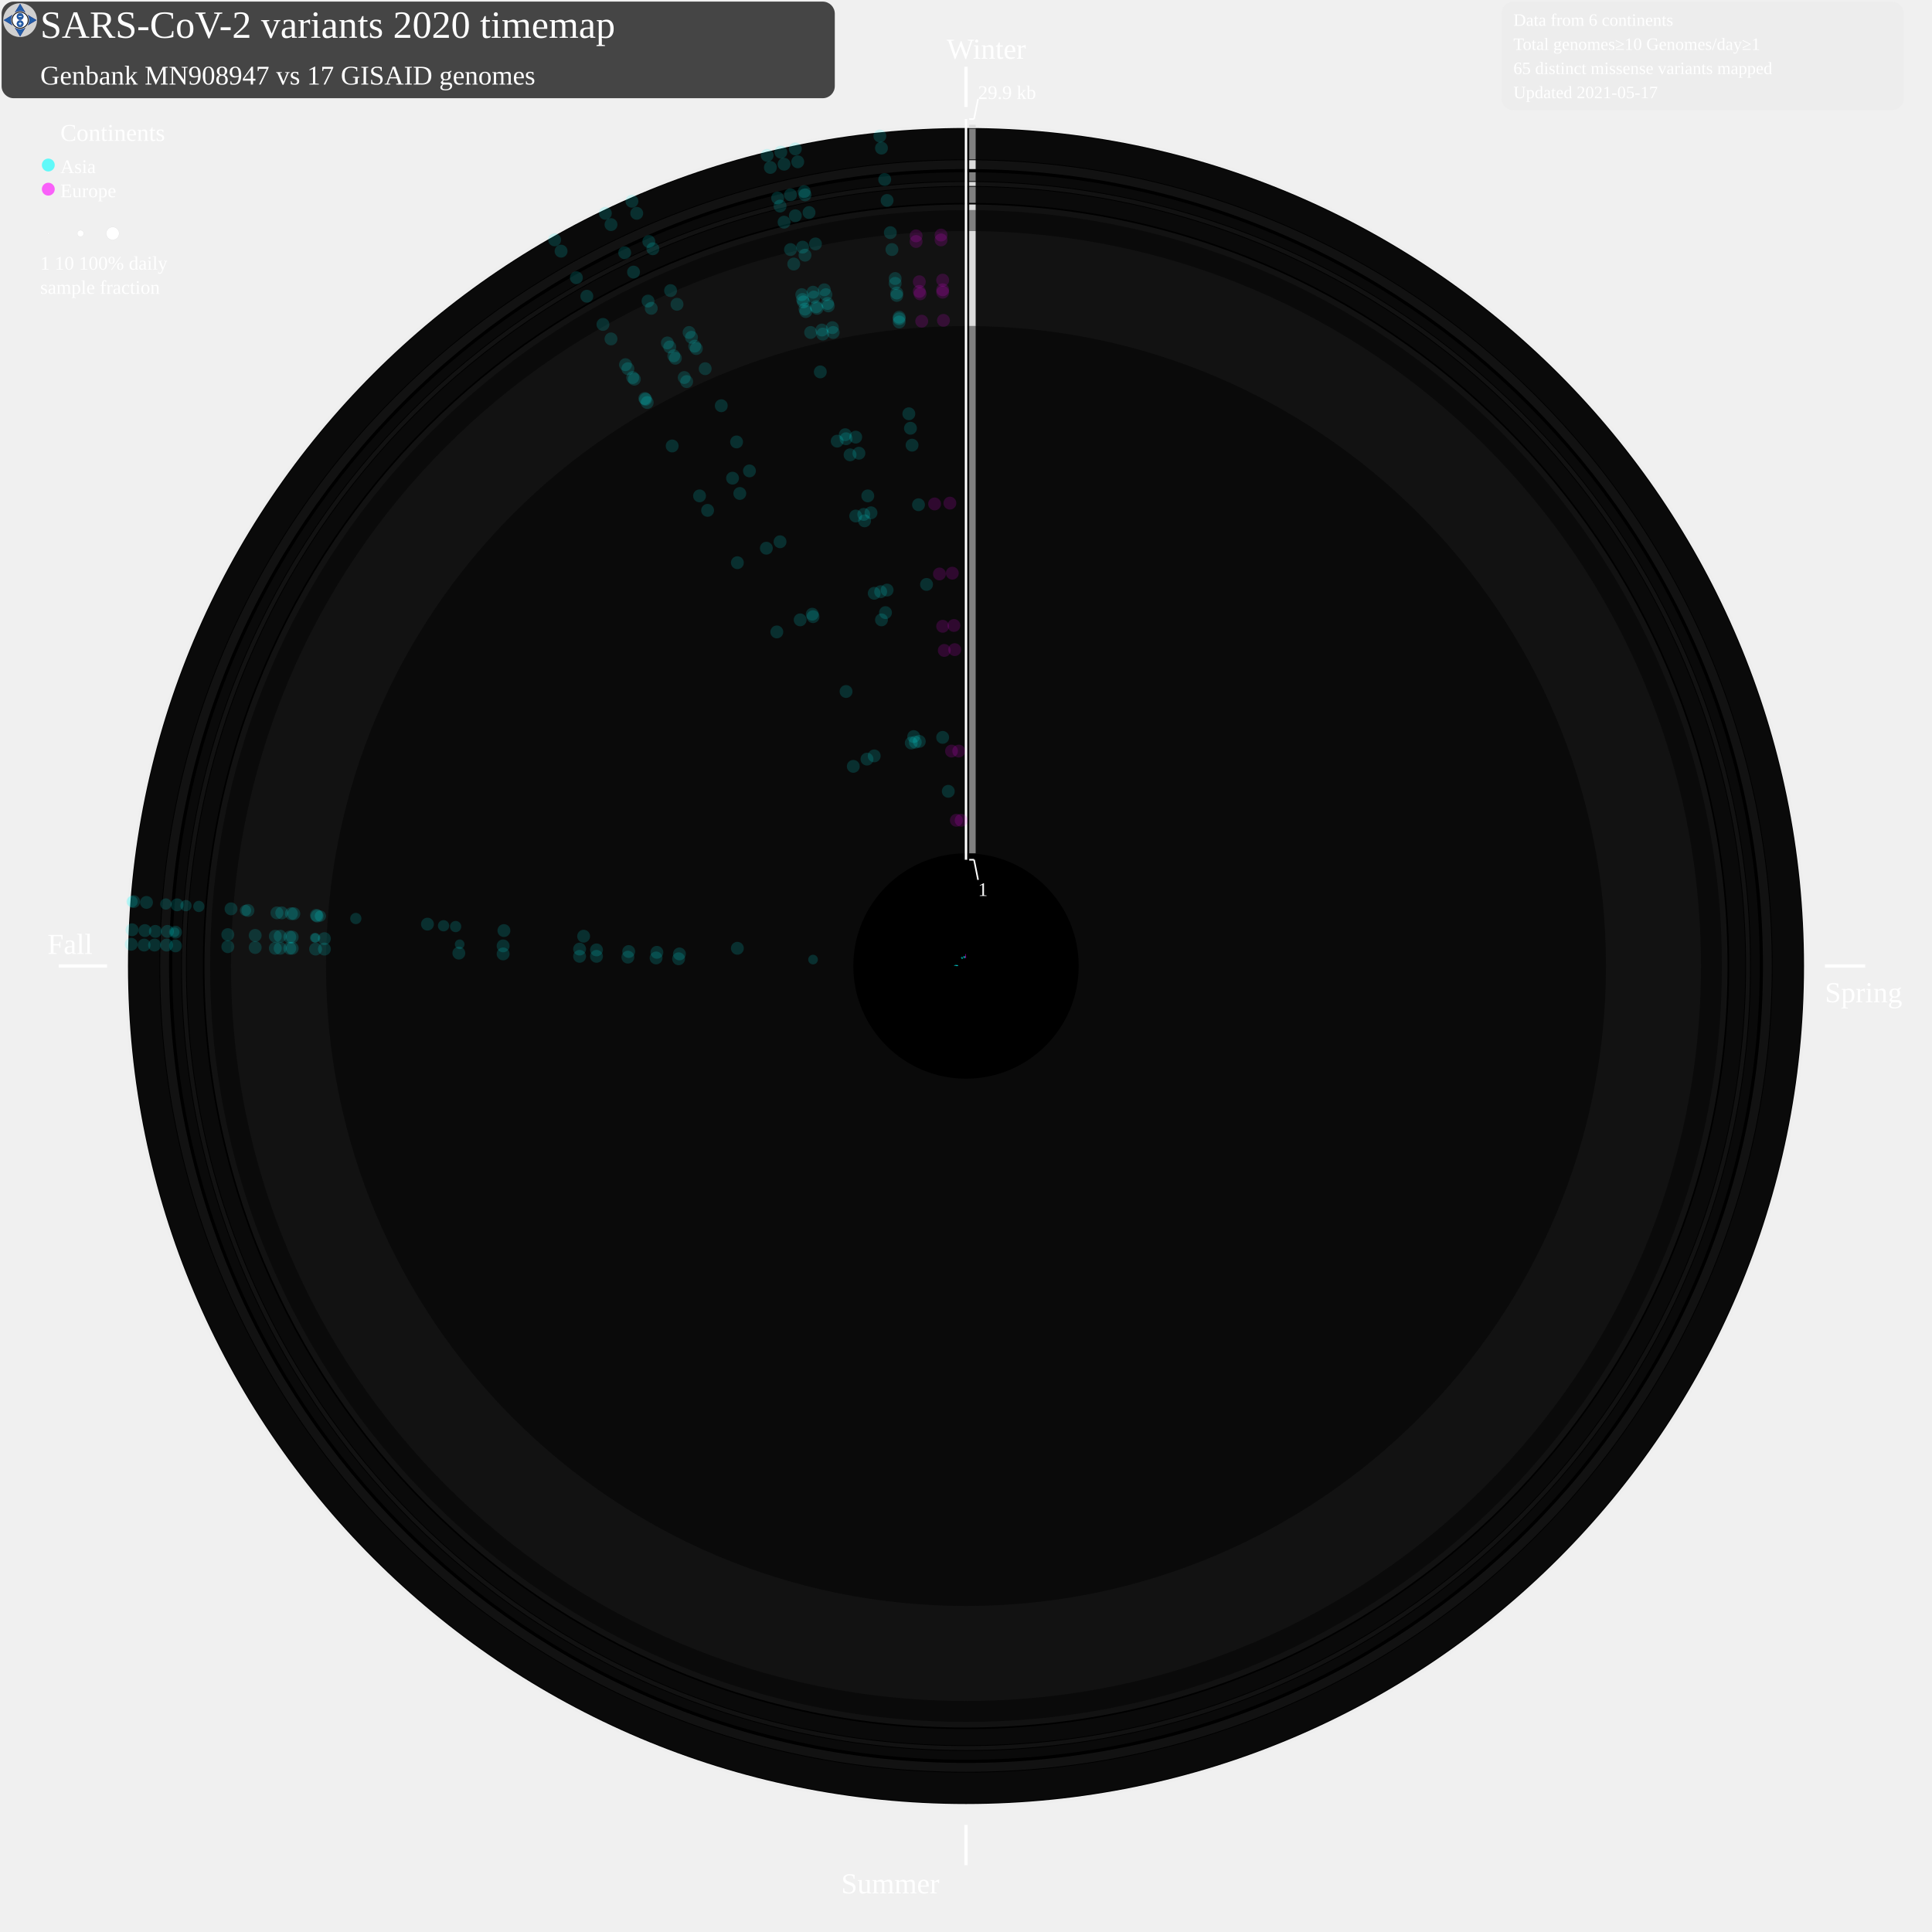
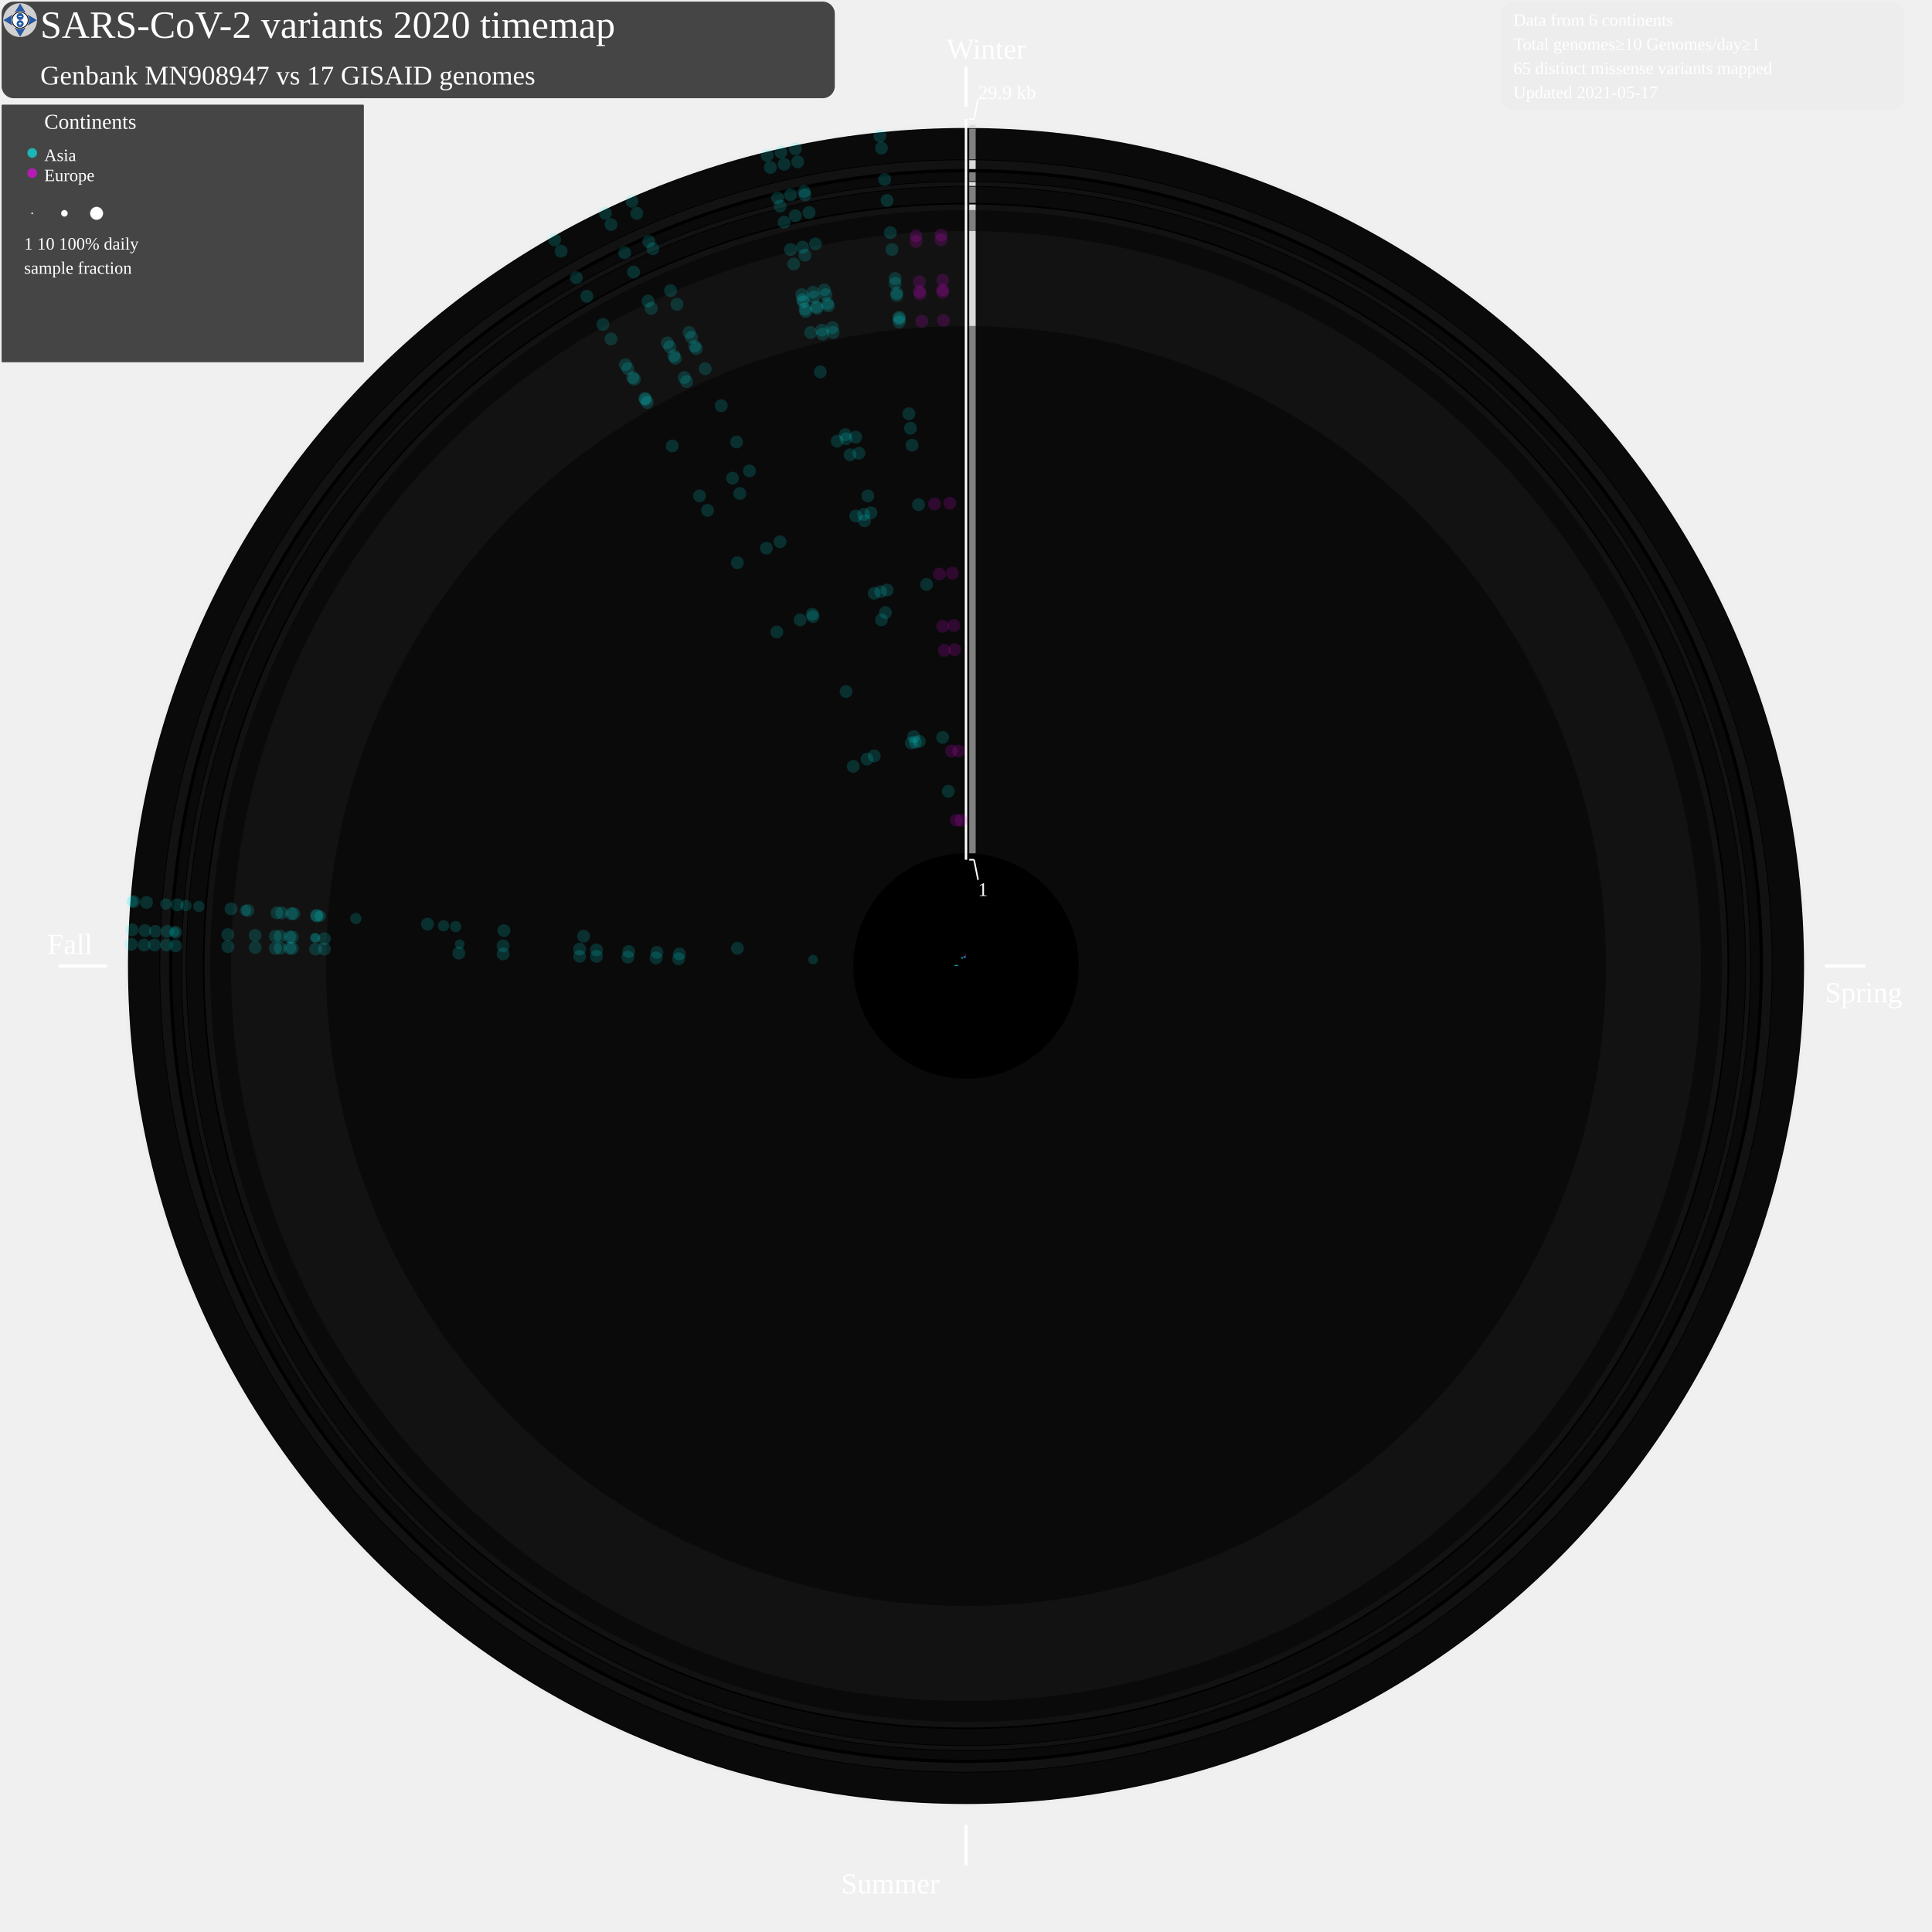
<svg xmlns="http://www.w3.org/2000/svg" width="2400" height="2400" style="background-color:black" viewBox="0 0 2400 2400" id="map-svg">
  <defs>
    <style type="text/css">
	.sb {
	stroke-width:0.8;
	stroke-opacity:50%;
	}
	.compass {
	fill: #fff;
	stroke: #000;
	stroke-width: 1;
	}
	.button {
	fill: #225EA8;
	stroke: #0C2C84;
	stroke-width: 0.5;
	stroke-miterlimit:6;
	stroke-linecap: round;
	}
	.button:hover {
	stroke-width: 1;
	}
	.plus-minus {
	fill: #fff;
	pointer-events: none;
	}
	.cv {
	stroke: none;
	fill-opacity:0.15;
	}
	a:link, a:visited {
	cursor: pointer;
	}
	a:hover, a:active {
	outline: dotted 2px yellow;
	}
	g:hover, g:active {
	outline: dotted 2px yellow;
	}
	</style>
  </defs>
  <text font-size="4.0em" x="50" y="47" fill="white">SARS-CoV-2 variants 2020 timemap</text>
  <g id="matrix-group" transform="matrix(1 0 0 1 0 0)">
    <circle cx="1200" cy="1200" r="1045" style="fill:gainsboro;stroke:black;stroke-width:0;fill-opacity:0.085;" />
    <circle cx="1200" cy="1200" r="1041" style="fill:black;stroke:black;stroke-width:0;fill-opacity:1;" />
    <circle cx="1200" cy="1200" r="1040" style="fill:grey;stroke:black;stroke-width:0;fill-opacity:0.085;" />
    <circle cx="1200" cy="1200" r="1002" style="fill:black;stroke:black;stroke-width:0;fill-opacity:1;" />
    <circle cx="1200" cy="1200" r="1001" style="fill:gainsboro;stroke:black;stroke-width:0;fill-opacity:0.085;" />
    <circle cx="1200" cy="1200" r="990" style="fill:black;stroke:black;stroke-width:0;fill-opacity:1;" />
    <circle cx="1200" cy="1200" r="986" style="fill:grey;stroke:black;stroke-width:0;fill-opacity:0.085;" />
    <circle cx="1200" cy="1200" r="975" style="fill:black;stroke:black;stroke-width:0;fill-opacity:1;" />
    <circle cx="1200" cy="1200" r="974" style="fill:gainsboro;stroke:black;stroke-width:0;fill-opacity:0.085;" />
    <circle cx="1200" cy="1200" r="969" style="fill:black;stroke:black;stroke-width:0;fill-opacity:1;" />
    <circle cx="1200" cy="1200" r="968" style="fill:grey;stroke:black;stroke-width:0;fill-opacity:0.085;" />
    <circle cx="1200" cy="1200" r="948" style="fill:black;stroke:black;stroke-width:0;fill-opacity:1;" />
    <circle cx="1200" cy="1200" r="946" style="fill:gainsboro;stroke:black;stroke-width:0;fill-opacity:0.085;" />
    <circle cx="1200" cy="1200" r="939" style="fill:black;stroke:black;stroke-width:0;fill-opacity:1;" />
    <circle cx="1200" cy="1200" r="939" style="fill:grey;stroke:black;stroke-width:0;fill-opacity:0.085;" />
    <circle cx="1200" cy="1200" r="913" style="fill:black;stroke:black;stroke-width:0;fill-opacity:1;" />
    <circle cx="1200" cy="1200" r="913" style="fill:gainsboro;stroke:black;stroke-width:0;fill-opacity:0.085;" />
    <circle cx="1200" cy="1200" r="795" style="fill:black;stroke:black;stroke-width:0;fill-opacity:1;" />
    <circle cx="1200" cy="1200" r="795" style="fill:grey;stroke:black;stroke-width:0;fill-opacity:0.085;" />
    <circle cx="1200" cy="1200" r="140" style="fill:black;stroke:black;stroke-width:0;fill-opacity:1;" />
    <line x1="1200" y1="82.938" x2="1200" y2="132.938" style="stroke:white;stroke-width:4" />
    <text font-size="3.0em" x="1176" y="72.938" fill="white">Winter</text>
    <line x1="2267" y1="1200" x2="2317" y2="1200" style="stroke:white;stroke-width:4" />
    <text font-size="3.0em" x="2267" y="1245" fill="white">Spring</text>
    <line x1="1200" y1="2267" x2="1200" y2="2317" style="stroke:white;stroke-width:4" />
    <text font-size="3.0em" x="1045" y="2352" fill="white">Summer</text>
    <line x1="133" y1="1200" x2="73" y2="1200" style="stroke:white;stroke-width:4" />
    <text font-size="3.0em" x="59" y="1185" fill="white">Fall</text>
    <g>
      <line x1="1208" y1="1060" x2="1208" y2="405" style="stroke:grey;stroke-width:8" />
    </g>
    <g>
      <line x1="1208" y1="405" x2="1208" y2="287" style="stroke:gainsboro;stroke-width:8" />
    </g>
    <g>
      <line x1="1208" y1="287" x2="1208" y2="261" style="stroke:grey;stroke-width:8" />
    </g>
    <g>
      <line x1="1208" y1="261" x2="1208" y2="254" style="stroke:gainsboro;stroke-width:8" />
    </g>
    <g>
      <line x1="1208" y1="252" x2="1208" y2="232" style="stroke:grey;stroke-width:8" />
    </g>
    <g>
      <line x1="1208" y1="231" x2="1208" y2="226" style="stroke:gainsboro;stroke-width:8" />
    </g>
    <g>
      <line x1="1208" y1="225" x2="1208" y2="214" style="stroke:grey;stroke-width:8" />
    </g>
    <g>
      <line x1="1208" y1="210" x2="1208" y2="199" style="stroke:gainsboro;stroke-width:8" />
    </g>
    <g>
      <line x1="1208" y1="198" x2="1208" y2="160" style="stroke:grey;stroke-width:8" />
    </g>
    <g>
      <line x1="1208" y1="159" x2="1208" y2="155" style="stroke:gainsboro;stroke-width:8" />
    </g>
    <line x1="1200" y1="147.938" x2="1200" y2="1068" style="stroke:white;stroke-width:3" />
    <line x1="1204" y1="147.938" x2="1210" y2="147.938" style="stroke:white;stroke-width:2" />
    <line x1="1210" y1="147.938" x2="1215" y2="122.938" style="stroke:white;stroke-width:2" />
    <line x1="1204" y1="1068" x2="1210" y2="1068" style="stroke:white;stroke-width:2" />
    <line x1="1210" y1="1068" x2="1215" y2="1093" style="stroke:white;stroke-width:2" />
    <text font-size="2.0em" x="1215" y="122.938" fill="white">29.9 kb</text>
    <text font-size="2.0em" x="1215" y="1113" fill="white">1</text>
    <g>
      <line x1="1190.0" y1="1199.7" x2="1187.6" y2="1199.7" style="stroke:cyan;" class="sb" />
    </g>
    <g>
      <circle cx="843" cy="1191" r="8" style="fill:cyan;" class="cv" />
    </g>
    <g>
      <circle cx="815" cy="1190" r="8" style="fill:cyan;" class="cv" />
    </g>
    <g>
      <circle cx="780" cy="1189" r="8" style="fill:cyan;" class="cv" />
    </g>
    <g>
      <circle cx="741" cy="1188" r="8" style="fill:cyan;" class="cv" />
    </g>
    <g>
      <circle cx="720" cy="1188" r="8" style="fill:cyan;" class="cv" />
    </g>
    <g>
      <circle cx="625" cy="1185" r="8" style="fill:cyan;" class="cv" />
    </g>
    <g>
      <circle cx="570" cy="1184" r="8" style="fill:cyan;" class="cv" />
    </g>
    <g>
      <circle cx="403" cy="1179" r="8" style="fill:cyan;" class="cv" />
    </g>
    <g>
      <circle cx="392" cy="1179" r="8" style="fill:cyan;" class="cv" />
    </g>
    <g>
      <circle cx="363" cy="1178" r="8" style="fill:cyan;" class="cv" />
    </g>
    <g>
      <circle cx="360" cy="1178" r="8" style="fill:cyan;" class="cv" />
    </g>
    <g>
      <circle cx="348" cy="1178" r="8" style="fill:cyan;" class="cv" />
    </g>
    <g>
      <circle cx="342" cy="1178" r="8" style="fill:cyan;" class="cv" />
    </g>
    <g>
      <circle cx="317" cy="1177" r="8" style="fill:cyan;" class="cv" />
    </g>
    <g>
      <circle cx="283" cy="1176" r="8" style="fill:cyan;" class="cv" />
    </g>
    <g>
      <circle cx="218" cy="1175" r="8" style="fill:cyan;" class="cv" />
    </g>
    <g>
      <circle cx="207" cy="1174" r="8" style="fill:cyan;" class="cv" />
    </g>
    <g>
      <circle cx="192" cy="1174" r="8" style="fill:cyan;" class="cv" />
    </g>
    <g>
      <circle cx="179" cy="1174" r="8" style="fill:cyan;" class="cv" />
    </g>
    <g>
      <circle cx="163" cy="1173" r="8" style="fill:cyan;" class="cv" />
    </g>
    <g>
      <line x1="1190.0" y1="1199.6" x2="1185.2" y2="1199.4" style="stroke:cyan;" class="sb" />
    </g>
    <g>
      <circle cx="1010" cy="1192" r="6" style="fill:cyan;" class="cv" />
    </g>
    <g>
      <circle cx="844" cy="1185" r="8" style="fill:cyan;" class="cv" />
    </g>
    <g>
      <circle cx="816" cy="1183" r="8" style="fill:cyan;" class="cv" />
    </g>
    <g>
      <circle cx="781" cy="1182" r="8" style="fill:cyan;" class="cv" />
    </g>
    <g>
      <circle cx="741" cy="1180" r="8" style="fill:cyan;" class="cv" />
    </g>
    <g>
      <circle cx="720" cy="1179" r="8" style="fill:cyan;" class="cv" />
    </g>
    <g>
      <circle cx="625" cy="1175" r="8" style="fill:cyan;" class="cv" />
    </g>
    <g>
      <circle cx="571" cy="1173" r="6" style="fill:cyan;" class="cv" />
    </g>
    <g>
      <circle cx="403" cy="1166" r="8" style="fill:cyan;" class="cv" />
    </g>
    <g>
      <circle cx="392" cy="1165" r="6" style="fill:cyan;" class="cv" />
    </g>
    <g>
      <circle cx="391" cy="1165" r="6" style="fill:cyan;" class="cv" />
    </g>
    <g>
      <circle cx="363" cy="1164" r="8" style="fill:cyan;" class="cv" />
    </g>
    <g>
      <circle cx="360" cy="1164" r="8" style="fill:cyan;" class="cv" />
    </g>
    <g>
      <circle cx="348" cy="1163" r="8" style="fill:cyan;" class="cv" />
    </g>
    <g>
      <circle cx="342" cy="1163" r="8" style="fill:cyan;" class="cv" />
    </g>
    <g>
      <circle cx="317" cy="1162" r="8" style="fill:cyan;" class="cv" />
    </g>
    <g>
      <circle cx="283" cy="1161" r="8" style="fill:cyan;" class="cv" />
    </g>
    <g>
      <circle cx="218" cy="1158" r="8" style="fill:cyan;" class="cv" />
    </g>
    <g>
      <circle cx="217" cy="1158" r="6" style="fill:cyan;" class="cv" />
    </g>
    <g>
      <circle cx="208" cy="1157" r="8" style="fill:cyan;" class="cv" />
    </g>
    <g>
      <circle cx="193" cy="1157" r="8" style="fill:cyan;" class="cv" />
    </g>
    <g>
      <circle cx="180" cy="1156" r="8" style="fill:cyan;" class="cv" />
    </g>
    <g>
      <circle cx="164" cy="1155" r="8" style="fill:cyan;" class="cv" />
    </g>
    <g>
      <line x1="1190.0" y1="1199.2" x2="1186.2" y2="1198.9" style="stroke:cyan;" class="sb" />
    </g>
    <g>
      <circle cx="916" cy="1178" r="8" style="fill:cyan;" class="cv" />
    </g>
    <g>
      <circle cx="725" cy="1163" r="8" style="fill:cyan;" class="cv" />
    </g>
    <g>
      <circle cx="626" cy="1156" r="8" style="fill:cyan;" class="cv" />
    </g>
    <g>
      <circle cx="566" cy="1151" r="7" style="fill:cyan;" class="cv" />
    </g>
    <g>
      <circle cx="551" cy="1150" r="7" style="fill:cyan;" class="cv" />
    </g>
    <g>
      <circle cx="531" cy="1148" r="8" style="fill:cyan;" class="cv" />
    </g>
    <g>
      <circle cx="442" cy="1141" r="7" style="fill:cyan;" class="cv" />
    </g>
    <g>
      <circle cx="398" cy="1138" r="7" style="fill:cyan;" class="cv" />
    </g>
    <g>
      <circle cx="394" cy="1138" r="8" style="fill:cyan;" class="cv" />
    </g>
    <g>
      <circle cx="393" cy="1137" r="8" style="fill:cyan;" class="cv" />
    </g>
    <g>
      <circle cx="365" cy="1135" r="8" style="fill:cyan;" class="cv" />
    </g>
    <g>
      <circle cx="362" cy="1135" r="8" style="fill:cyan;" class="cv" />
    </g>
    <g>
      <circle cx="350" cy="1134" r="8" style="fill:cyan;" class="cv" />
    </g>
    <g>
      <circle cx="344" cy="1134" r="8" style="fill:cyan;" class="cv" />
    </g>
    <g>
      <circle cx="308" cy="1131" r="8" style="fill:cyan;" class="cv" />
    </g>
    <g>
      <circle cx="305" cy="1131" r="7" style="fill:cyan;" class="cv" />
    </g>
    <g>
      <circle cx="287" cy="1129" r="8" style="fill:cyan;" class="cv" />
    </g>
    <g>
      <circle cx="247" cy="1126" r="7" style="fill:cyan;" class="cv" />
    </g>
    <g>
      <circle cx="231" cy="1125" r="7" style="fill:cyan;" class="cv" />
    </g>
    <g>
      <circle cx="220" cy="1124" r="8" style="fill:cyan;" class="cv" />
    </g>
    <g>
      <circle cx="206" cy="1123" r="7" style="fill:cyan;" class="cv" />
    </g>
    <g>
      <circle cx="182" cy="1121" r="8" style="fill:cyan;" class="cv" />
    </g>
    <g>
      <circle cx="166" cy="1120" r="8" style="fill:cyan;" class="cv" />
    </g>
    <g>
      <circle cx="164" cy="1120" r="7" style="fill:cyan;" class="cv" />
    </g>
    <g>
      <line x1="1195.1" y1="1191.3" x2="1193.9" y2="1189.2" style="stroke:cyan;" class="sb" />
    </g>
    <g>
      <circle cx="1060" cy="952" r="8" style="fill:cyan;" class="cv" />
    </g>
    <g>
      <circle cx="965" cy="785" r="8" style="fill:cyan;" class="cv" />
    </g>
    <g>
      <circle cx="916" cy="699" r="8" style="fill:cyan;" class="cv" />
    </g>
    <g>
      <circle cx="879" cy="634" r="8" style="fill:cyan;" class="cv" />
    </g>
    <g>
      <circle cx="869" cy="616" r="8" style="fill:cyan;" class="cv" />
    </g>
    <g>
      <circle cx="835" cy="554" r="8" style="fill:cyan;" class="cv" />
    </g>
    <g>
      <circle cx="804" cy="500" r="8" style="fill:cyan;" class="cv" />
    </g>
    <g>
      <circle cx="802" cy="496" r="8" style="fill:cyan;" class="cv" />
    </g>
    <g>
      <circle cx="801" cy="495" r="8" style="fill:cyan;" class="cv" />
    </g>
    <g>
      <circle cx="788" cy="471" r="8" style="fill:cyan;" class="cv" />
    </g>
    <g>
      <circle cx="786" cy="469" r="8" style="fill:cyan;" class="cv" />
    </g>
    <g>
      <circle cx="780" cy="458" r="8" style="fill:cyan;" class="cv" />
    </g>
    <g>
      <circle cx="777" cy="453" r="8" style="fill:cyan;" class="cv" />
    </g>
    <g>
      <circle cx="759" cy="421" r="8" style="fill:cyan;" class="cv" />
    </g>
    <g>
      <circle cx="749" cy="403" r="8" style="fill:cyan;" class="cv" />
    </g>
    <g>
      <circle cx="729" cy="368" r="8" style="fill:cyan;" class="cv" />
    </g>
    <g>
      <circle cx="716" cy="345" r="8" style="fill:cyan;" class="cv" />
    </g>
    <g>
      <circle cx="697" cy="312" r="8" style="fill:cyan;" class="cv" />
    </g>
    <g>
      <circle cx="689" cy="298" r="8" style="fill:cyan;" class="cv" />
    </g>
    <g>
      <line x1="1195.7" y1="1191.0" x2="1194.6" y2="1188.8" style="stroke:cyan;" class="sb" />
    </g>
    <g>
      <circle cx="1077" cy="943" r="8" style="fill:cyan;" class="cv" />
    </g>
    <g>
      <circle cx="994" cy="770" r="8" style="fill:cyan;" class="cv" />
    </g>
    <g>
      <circle cx="952" cy="681" r="8" style="fill:cyan;" class="cv" />
    </g>
    <g>
      <circle cx="919" cy="613" r="8" style="fill:cyan;" class="cv" />
    </g>
    <g>
      <circle cx="910" cy="594" r="8" style="fill:cyan;" class="cv" />
    </g>
    <g>
      <circle cx="853" cy="474" r="8" style="fill:cyan;" class="cv" />
    </g>
    <g>
      <circle cx="850" cy="469" r="8" style="fill:cyan;" class="cv" />
    </g>
    <g>
      <circle cx="839" cy="445" r="8" style="fill:cyan;" class="cv" />
    </g>
    <g>
      <circle cx="837" cy="442" r="8" style="fill:cyan;" class="cv" />
    </g>
    <g>
      <circle cx="832" cy="431" r="8" style="fill:cyan;" class="cv" />
    </g>
    <g>
      <circle cx="829" cy="426" r="8" style="fill:cyan;" class="cv" />
    </g>
    <g>
      <circle cx="809" cy="383" r="8" style="fill:cyan;" class="cv" />
    </g>
    <g>
      <circle cx="805" cy="374" r="8" style="fill:cyan;" class="cv" />
    </g>
    <g>
      <circle cx="787" cy="338" r="8" style="fill:cyan;" class="cv" />
    </g>
    <g>
      <circle cx="776" cy="314" r="8" style="fill:cyan;" class="cv" />
    </g>
    <g>
      <circle cx="759" cy="279" r="8" style="fill:cyan;" class="cv" />
    </g>
    <g>
      <circle cx="752" cy="265" r="8" style="fill:cyan;" class="cv" />
    </g>
    <g>
      <line x1="1196.0" y1="1190.8" x2="1195.0" y2="1188.6" style="stroke:cyan;" class="sb" />
    </g>
    <g>
      <circle cx="1086" cy="939" r="8" style="fill:cyan;" class="cv" />
    </g>
    <g>
      <circle cx="1051" cy="859" r="8" style="fill:cyan;" class="cv" />
    </g>
    <g>
      <circle cx="1010" cy="766" r="8" style="fill:cyan;" class="cv" />
    </g>
    <g>
      <circle cx="1009" cy="763" r="8" style="fill:cyan;" class="cv" />
    </g>
    <g>
      <circle cx="969" cy="673" r="8" style="fill:cyan;" class="cv" />
    </g>
    <g>
      <circle cx="931" cy="585" r="8" style="fill:cyan;" class="cv" />
    </g>
    <g>
      <circle cx="915" cy="549" r="8" style="fill:cyan;" class="cv" />
    </g>
    <g>
      <circle cx="896" cy="504" r="8" style="fill:cyan;" class="cv" />
    </g>
    <g>
      <circle cx="876" cy="458" r="8" style="fill:cyan;" class="cv" />
    </g>
    <g>
      <circle cx="865" cy="433" r="8" style="fill:cyan;" class="cv" />
    </g>
    <g>
      <circle cx="863" cy="430" r="8" style="fill:cyan;" class="cv" />
    </g>
    <g>
      <circle cx="859" cy="419" r="8" style="fill:cyan;" class="cv" />
    </g>
    <g>
      <circle cx="856" cy="413" r="8" style="fill:cyan;" class="cv" />
    </g>
    <g>
      <circle cx="841" cy="378" r="8" style="fill:cyan;" class="cv" />
    </g>
    <g>
      <circle cx="833" cy="361" r="8" style="fill:cyan;" class="cv" />
    </g>
    <g>
      <circle cx="811" cy="309" r="8" style="fill:cyan;" class="cv" />
    </g>
    <g>
      <circle cx="806" cy="300" r="8" style="fill:cyan;" class="cv" />
    </g>
    <g>
      <circle cx="791" cy="265" r="8" style="fill:cyan;" class="cv" />
    </g>
    <g>
      <circle cx="785" cy="250" r="8" style="fill:cyan;" class="cv" />
    </g>
    <g>
      <line x1="1197.6" y1="1190.3" x2="1197.0" y2="1187.9" style="stroke:cyan;" class="sb" />
    </g>
    <g>
      <circle cx="1132" cy="923" r="8" style="fill:cyan;" class="cv" />
    </g>
    <g>
      <circle cx="1095" cy="770" r="8" style="fill:cyan;" class="cv" />
    </g>
    <g>
      <circle cx="1086" cy="737" r="8" style="fill:cyan;" class="cv" />
    </g>
    <g>
      <circle cx="1063" cy="641" r="8" style="fill:cyan;" class="cv" />
    </g>
    <g>
      <circle cx="1040" cy="548" r="8" style="fill:cyan;" class="cv" />
    </g>
    <g>
      <circle cx="1019" cy="462" r="8" style="fill:cyan;" class="cv" />
    </g>
    <g>
      <circle cx="1007" cy="413" r="8" style="fill:cyan;" class="cv" />
    </g>
    <g>
      <circle cx="1001" cy="387" r="8" style="fill:cyan;" class="cv" />
    </g>
    <g>
      <circle cx="1000" cy="384" r="8" style="fill:cyan;" class="cv" />
    </g>
    <g>
      <circle cx="998" cy="375" r="8" style="fill:cyan;" class="cv" />
    </g>
    <g>
      <circle cx="997" cy="372" r="8" style="fill:cyan;" class="cv" />
    </g>
    <g>
      <circle cx="996" cy="366" r="8" style="fill:cyan;" class="cv" />
    </g>
    <g>
      <circle cx="986" cy="328" r="8" style="fill:cyan;" class="cv" />
    </g>
    <g>
      <circle cx="982" cy="310" r="8" style="fill:cyan;" class="cv" />
    </g>
    <g>
      <circle cx="974" cy="276" r="8" style="fill:cyan;" class="cv" />
    </g>
    <g>
      <circle cx="969" cy="256" r="8" style="fill:cyan;" class="cv" />
    </g>
    <g>
      <circle cx="966" cy="246" r="8" style="fill:cyan;" class="cv" />
    </g>
    <g>
      <circle cx="957" cy="208" r="8" style="fill:cyan;" class="cv" />
    </g>
    <g>
      <circle cx="953" cy="193" r="8" style="fill:cyan;" class="cv" />
    </g>
    <g>
      <line x1="1197.8" y1="1190.2" x2="1197.3" y2="1187.9" style="stroke:cyan;" class="sb" />
    </g>
    <g>
      <circle cx="1137" cy="922" r="8" style="fill:cyan;" class="cv" />
    </g>
    <g>
      <circle cx="1135" cy="915" r="8" style="fill:cyan;" class="cv" />
    </g>
    <g>
      <circle cx="1100" cy="761" r="8" style="fill:cyan;" class="cv" />
    </g>
    <g>
      <circle cx="1094" cy="735" r="8" style="fill:cyan;" class="cv" />
    </g>
    <g>
      <circle cx="1074" cy="647" r="8" style="fill:cyan;" class="cv" />
    </g>
    <g>
      <circle cx="1073" cy="639" r="8" style="fill:cyan;" class="cv" />
    </g>
    <g>
      <circle cx="1056" cy="565" r="8" style="fill:cyan;" class="cv" />
    </g>
    <g>
      <circle cx="1051" cy="545" r="8" style="fill:cyan;" class="cv" />
    </g>
    <g>
      <circle cx="1050" cy="540" r="8" style="fill:cyan;" class="cv" />
    </g>
    <g>
      <circle cx="1022" cy="415" r="8" style="fill:cyan;" class="cv" />
    </g>
    <g>
      <circle cx="1021" cy="410" r="8" style="fill:cyan;" class="cv" />
    </g>
    <g>
      <circle cx="1015" cy="383" r="8" style="fill:cyan;" class="cv" />
    </g>
    <g>
      <circle cx="1014" cy="381" r="8" style="fill:cyan;" class="cv" />
    </g>
    <g>
      <circle cx="1011" cy="369" r="8" style="fill:cyan;" class="cv" />
    </g>
    <g>
      <circle cx="1010" cy="363" r="8" style="fill:cyan;" class="cv" />
    </g>
    <g>
      <circle cx="1000" cy="317" r="8" style="fill:cyan;" class="cv" />
    </g>
    <g>
      <circle cx="997" cy="307" r="8" style="fill:cyan;" class="cv" />
    </g>
    <g>
      <circle cx="988" cy="268" r="8" style="fill:cyan;" class="cv" />
    </g>
    <g>
      <circle cx="982" cy="242" r="8" style="fill:cyan;" class="cv" />
    </g>
    <g>
      <circle cx="974" cy="204" r="8" style="fill:cyan;" class="cv" />
    </g>
    <g>
      <circle cx="970" cy="189" r="8" style="fill:cyan;" class="cv" />
    </g>
    <g>
      <line x1="1198.0" y1="1190.2" x2="1197.5" y2="1187.9" style="stroke:cyan;" class="sb" />
    </g>
    <g>
      <circle cx="1142" cy="921" r="8" style="fill:cyan;" class="cv" />
    </g>
    <g>
      <circle cx="1102" cy="733" r="8" style="fill:cyan;" class="cv" />
    </g>
    <g>
      <circle cx="1082" cy="637" r="8" style="fill:cyan;" class="cv" />
    </g>
    <g>
      <circle cx="1078" cy="616" r="8" style="fill:cyan;" class="cv" />
    </g>
    <g>
      <circle cx="1067" cy="563" r="8" style="fill:cyan;" class="cv" />
    </g>
    <g>
      <circle cx="1063" cy="543" r="8" style="fill:cyan;" class="cv" />
    </g>
    <g>
      <circle cx="1035" cy="413" r="8" style="fill:cyan;" class="cv" />
    </g>
    <g>
      <circle cx="1034" cy="407" r="8" style="fill:cyan;" class="cv" />
    </g>
    <g>
      <circle cx="1029" cy="380" r="8" style="fill:cyan;" class="cv" />
    </g>
    <g>
      <circle cx="1028" cy="377" r="8" style="fill:cyan;" class="cv" />
    </g>
    <g>
      <circle cx="1026" cy="366" r="8" style="fill:cyan;" class="cv" />
    </g>
    <g>
      <circle cx="1024" cy="360" r="8" style="fill:cyan;" class="cv" />
    </g>
    <g>
      <circle cx="1013" cy="303" r="8" style="fill:cyan;" class="cv" />
    </g>
    <g>
      <circle cx="1005" cy="264" r="8" style="fill:cyan;" class="cv" />
    </g>
    <g>
      <circle cx="1000" cy="242" r="8" style="fill:cyan;" class="cv" />
    </g>
    <g>
      <circle cx="999" cy="238" r="8" style="fill:cyan;" class="cv" />
    </g>
    <g>
      <circle cx="991" cy="201" r="8" style="fill:cyan;" class="cv" />
    </g>
    <g>
      <circle cx="988" cy="185" r="8" style="fill:cyan;" class="cv" />
    </g>
    <g>
      <line x1="1199.0" y1="1190.1" x2="1198.7" y2="1187.7" style="stroke:cyan;" class="sb" />
    </g>
    <g>
      <circle cx="1178" cy="983" r="8" style="fill:cyan;" class="cv" />
    </g>
    <g>
      <circle cx="1171" cy="916" r="8" style="fill:cyan;" class="cv" />
    </g>
    <g>
      <circle cx="1151" cy="726" r="8" style="fill:cyan;" class="cv" />
    </g>
    <g>
      <circle cx="1141" cy="627" r="8" style="fill:cyan;" class="cv" />
    </g>
    <g>
      <circle cx="1133" cy="553" r="8" style="fill:cyan;" class="cv" />
    </g>
    <g>
      <circle cx="1131" cy="532" r="8" style="fill:cyan;" class="cv" />
    </g>
    <g>
      <circle cx="1129" cy="514" r="8" style="fill:cyan;" class="cv" />
    </g>
    <g>
      <circle cx="1117" cy="400" r="8" style="fill:cyan;" class="cv" />
    </g>
    <g>
      <circle cx="1117" cy="396" r="8" style="fill:cyan;" class="cv" />
    </g>
    <g>
      <circle cx="1117" cy="394" r="8" style="fill:cyan;" class="cv" />
    </g>
    <g>
      <circle cx="1114" cy="367" r="8" style="fill:cyan;" class="cv" />
    </g>
    <g>
      <circle cx="1114" cy="364" r="8" style="fill:cyan;" class="cv" />
    </g>
    <g>
      <circle cx="1112" cy="352" r="8" style="fill:cyan;" class="cv" />
    </g>
    <g>
      <circle cx="1112" cy="346" r="8" style="fill:cyan;" class="cv" />
    </g>
    <g>
      <circle cx="1108" cy="310" r="8" style="fill:cyan;" class="cv" />
    </g>
    <g>
      <circle cx="1106" cy="289" r="8" style="fill:cyan;" class="cv" />
    </g>
    <g>
      <circle cx="1102" cy="249" r="8" style="fill:cyan;" class="cv" />
    </g>
    <g>
      <circle cx="1099" cy="223" r="8" style="fill:cyan;" class="cv" />
    </g>
    <g>
      <circle cx="1095" cy="184" r="8" style="fill:cyan;" class="cv" />
    </g>
    <g>
      <circle cx="1093" cy="169" r="8" style="fill:cyan;" class="cv" />
    </g>
    <g>
      <line x1="1199.3" y1="1190.0" x2="1199.1" y2="1187.6" style="stroke:fuchsia;" class="sb" />
    </g>
    <g>
      <circle cx="1188" cy="1019" r="8" style="fill:fuchsia;" class="cv" />
    </g>
    <g>
      <circle cx="1182" cy="933" r="8" style="fill:fuchsia;" class="cv" />
    </g>
    <g>
      <circle cx="1173" cy="808" r="8" style="fill:fuchsia;" class="cv" />
    </g>
    <g>
      <circle cx="1171" cy="778" r="8" style="fill:fuchsia;" class="cv" />
    </g>
    <g>
      <circle cx="1167" cy="713" r="8" style="fill:fuchsia;" class="cv" />
    </g>
    <g>
      <circle cx="1161" cy="626" r="8" style="fill:fuchsia;" class="cv" />
    </g>
    <g>
      <circle cx="1145" cy="399" r="8" style="fill:fuchsia;" class="cv" />
    </g>
    <g>
      <circle cx="1143" cy="365" r="8" style="fill:fuchsia;" class="cv" />
    </g>
    <g>
      <circle cx="1142" cy="362" r="8" style="fill:fuchsia;" class="cv" />
    </g>
    <g>
      <circle cx="1142" cy="350" r="8" style="fill:fuchsia;" class="cv" />
    </g>
    <g>
      <circle cx="1138" cy="300" r="8" style="fill:fuchsia;" class="cv" />
    </g>
    <g>
      <circle cx="1138" cy="293" r="8" style="fill:fuchsia;" class="cv" />
    </g>
    <g>
      <line x1="1199.7" y1="1190.0" x2="1199.5" y2="1185.2" style="stroke:fuchsia;" class="sb" />
    </g>
    <g>
      <circle cx="1194" cy="1019" r="8" style="fill:fuchsia;" class="cv" />
    </g>
    <g>
      <circle cx="1191" cy="933" r="8" style="fill:fuchsia;" class="cv" />
    </g>
    <g>
      <circle cx="1186" cy="807" r="8" style="fill:fuchsia;" class="cv" />
    </g>
    <g>
      <circle cx="1185" cy="777" r="8" style="fill:fuchsia;" class="cv" />
    </g>
    <g>
      <circle cx="1183" cy="712" r="8" style="fill:fuchsia;" class="cv" />
    </g>
    <g>
      <circle cx="1180" cy="625" r="8" style="fill:fuchsia;" class="cv" />
    </g>
    <g>
      <circle cx="1172" cy="398" r="8" style="fill:fuchsia;" class="cv" />
    </g>
    <g>
      <circle cx="1171" cy="363" r="8" style="fill:fuchsia;" class="cv" />
    </g>
    <g>
      <circle cx="1171" cy="360" r="8" style="fill:fuchsia;" class="cv" />
    </g>
    <g>
      <circle cx="1171" cy="348" r="8" style="fill:fuchsia;" class="cv" />
    </g>
    <g>
      <circle cx="1169" cy="298" r="8" style="fill:fuchsia;" class="cv" />
    </g>
    <g>
      <circle cx="1169" cy="292" r="8" style="fill:fuchsia;" class="cv" />
    </g>
  </g>
  <rect x="2" y="2" width="1035" height="120" rx="15" style="fill:#1B1B1B;stroke-width:0;fill-opacity:0.8;" />
  <a href="https://bcgsc.github.io/SARS2/">
    <text font-size="4.0em" x="50" y="47" fill="white">SARS-CoV-2 variants 2020 timemap</text>
  </a>
  <text font-size="2.8em" x="50" y="105" fill="white">Genbank MN908947 vs 17 GISAID genomes</text>
  <circle cx="25" cy="25" r="21" fill="white" opacity="0.75" />
  <path class="button" d="M25 5 l6 10 a20 35 0 0 0 -12 0z" />
  <path class="button" d="M5 25 l10 -6 a35 20 0 0 0 0 12z" />
  <path class="button" d="M25 45 l6 -10 a20, 35 0 0,1 -12,0z" />
  <path class="button" d="M45 25 l-10 -6 a35 20 0 0 1 0 12z" />
  <circle class="compass" cx="25" cy="25" r="10" />
  <circle class="button" cx="25" cy="20.5" r="4" />
  <circle class="button" cx="25" cy="29.5" r="4" />
  <rect class="plus-minus" x="23" y="20" width="4" height="1" />
  <rect class="plus-minus" x="23" y="29" width="4" height="1" />
  <rect class="plus-minus" x="24.5" y="27.5" width="1" height="4" />
-   <text font-size="2.5em" x="75" y="175" fill="white">Continents</text>
-   <circle cx="60" cy="205" r="8" style="fill:cyan;stroke:black;stroke-width:0;fill-opacity:0.6;" />
-   <text font-size="2.0em" x="75" y="215" fill="white">Asia</text>
-   <circle cx="60" cy="235" r="8" style="fill:fuchsia;stroke:black;stroke-width:0;fill-opacity:0.6;" />
-   <text font-size="2.0em" x="75" y="245" fill="white">Europe</text>
-   <circle cx="60" cy="290" r="1" style="fill:white;stroke:lightgrey;stroke-width:0.2;" />
-   <circle cx="100" cy="290" r="4" style="fill:white;stroke:lightgrey;stroke-width:0.2;" />
-   <circle cx="140" cy="290" r="8" style="fill:white;stroke:lightgrey;stroke-width:0.2;" />
-   <text font-size="2.0em" x="50" y="335" fill="white">1      10        100% daily</text>
-   <text font-size="2.0em" x="50" y="365" fill="white">sample fraction</text>
+   <rect x="2" y="130" width="450" height="320" rx="1" style="fill:#1B1B1B;stroke-width:0;fill-opacity:0.8;" />
+   <text font-size="2.2em" x="55" y="160" fill="white">Continents</text>
+   <circle cx="40" cy="190" r="6" style="fill:cyan;stroke:black;stroke-width:0;fill-opacity:0.6;" />
+   <text font-size="1.8em" x="55" y="200" fill="white">Asia</text>
+   <circle cx="40" cy="215" r="6" style="fill:fuchsia;stroke:black;stroke-width:0;fill-opacity:0.6;" />
+   <text font-size="1.8em" x="55" y="225" fill="white">Europe</text>
+   <circle cx="40" cy="265" r="1" style="fill:white;stroke:lightgrey;stroke-width:0.2;" />
+   <circle cx="80" cy="265" r="4" style="fill:white;stroke:lightgrey;stroke-width:0.2;" />
+   <circle cx="120" cy="265" r="8" style="fill:white;stroke:lightgrey;stroke-width:0.2;" />
+   <text font-size="1.8em" x="30" y="310" fill="white">1      10        100% daily</text>
+   <text font-size="1.8em" x="30" y="340" fill="white">sample fraction</text>
  <rect x="1865" y="2" width="500" height="135" rx="15" style="fill:gainsboro;stroke-width:0;fill-opacity:0.15;" />
  <text font-size="1.8em" x="1880" y="32" fill="white">Data from 6 continents</text>
  <text font-size="1.8em" x="1880" y="62" fill="white">Total genomes≥10  Genomes/day≥1</text>
  <text font-size="1.8em" x="1880" y="92" fill="white">65 distinct missense variants mapped</text>
  <text font-size="1.8em" x="1880" y="122" fill="white">Updated 2021-05-17</text>
</svg>
